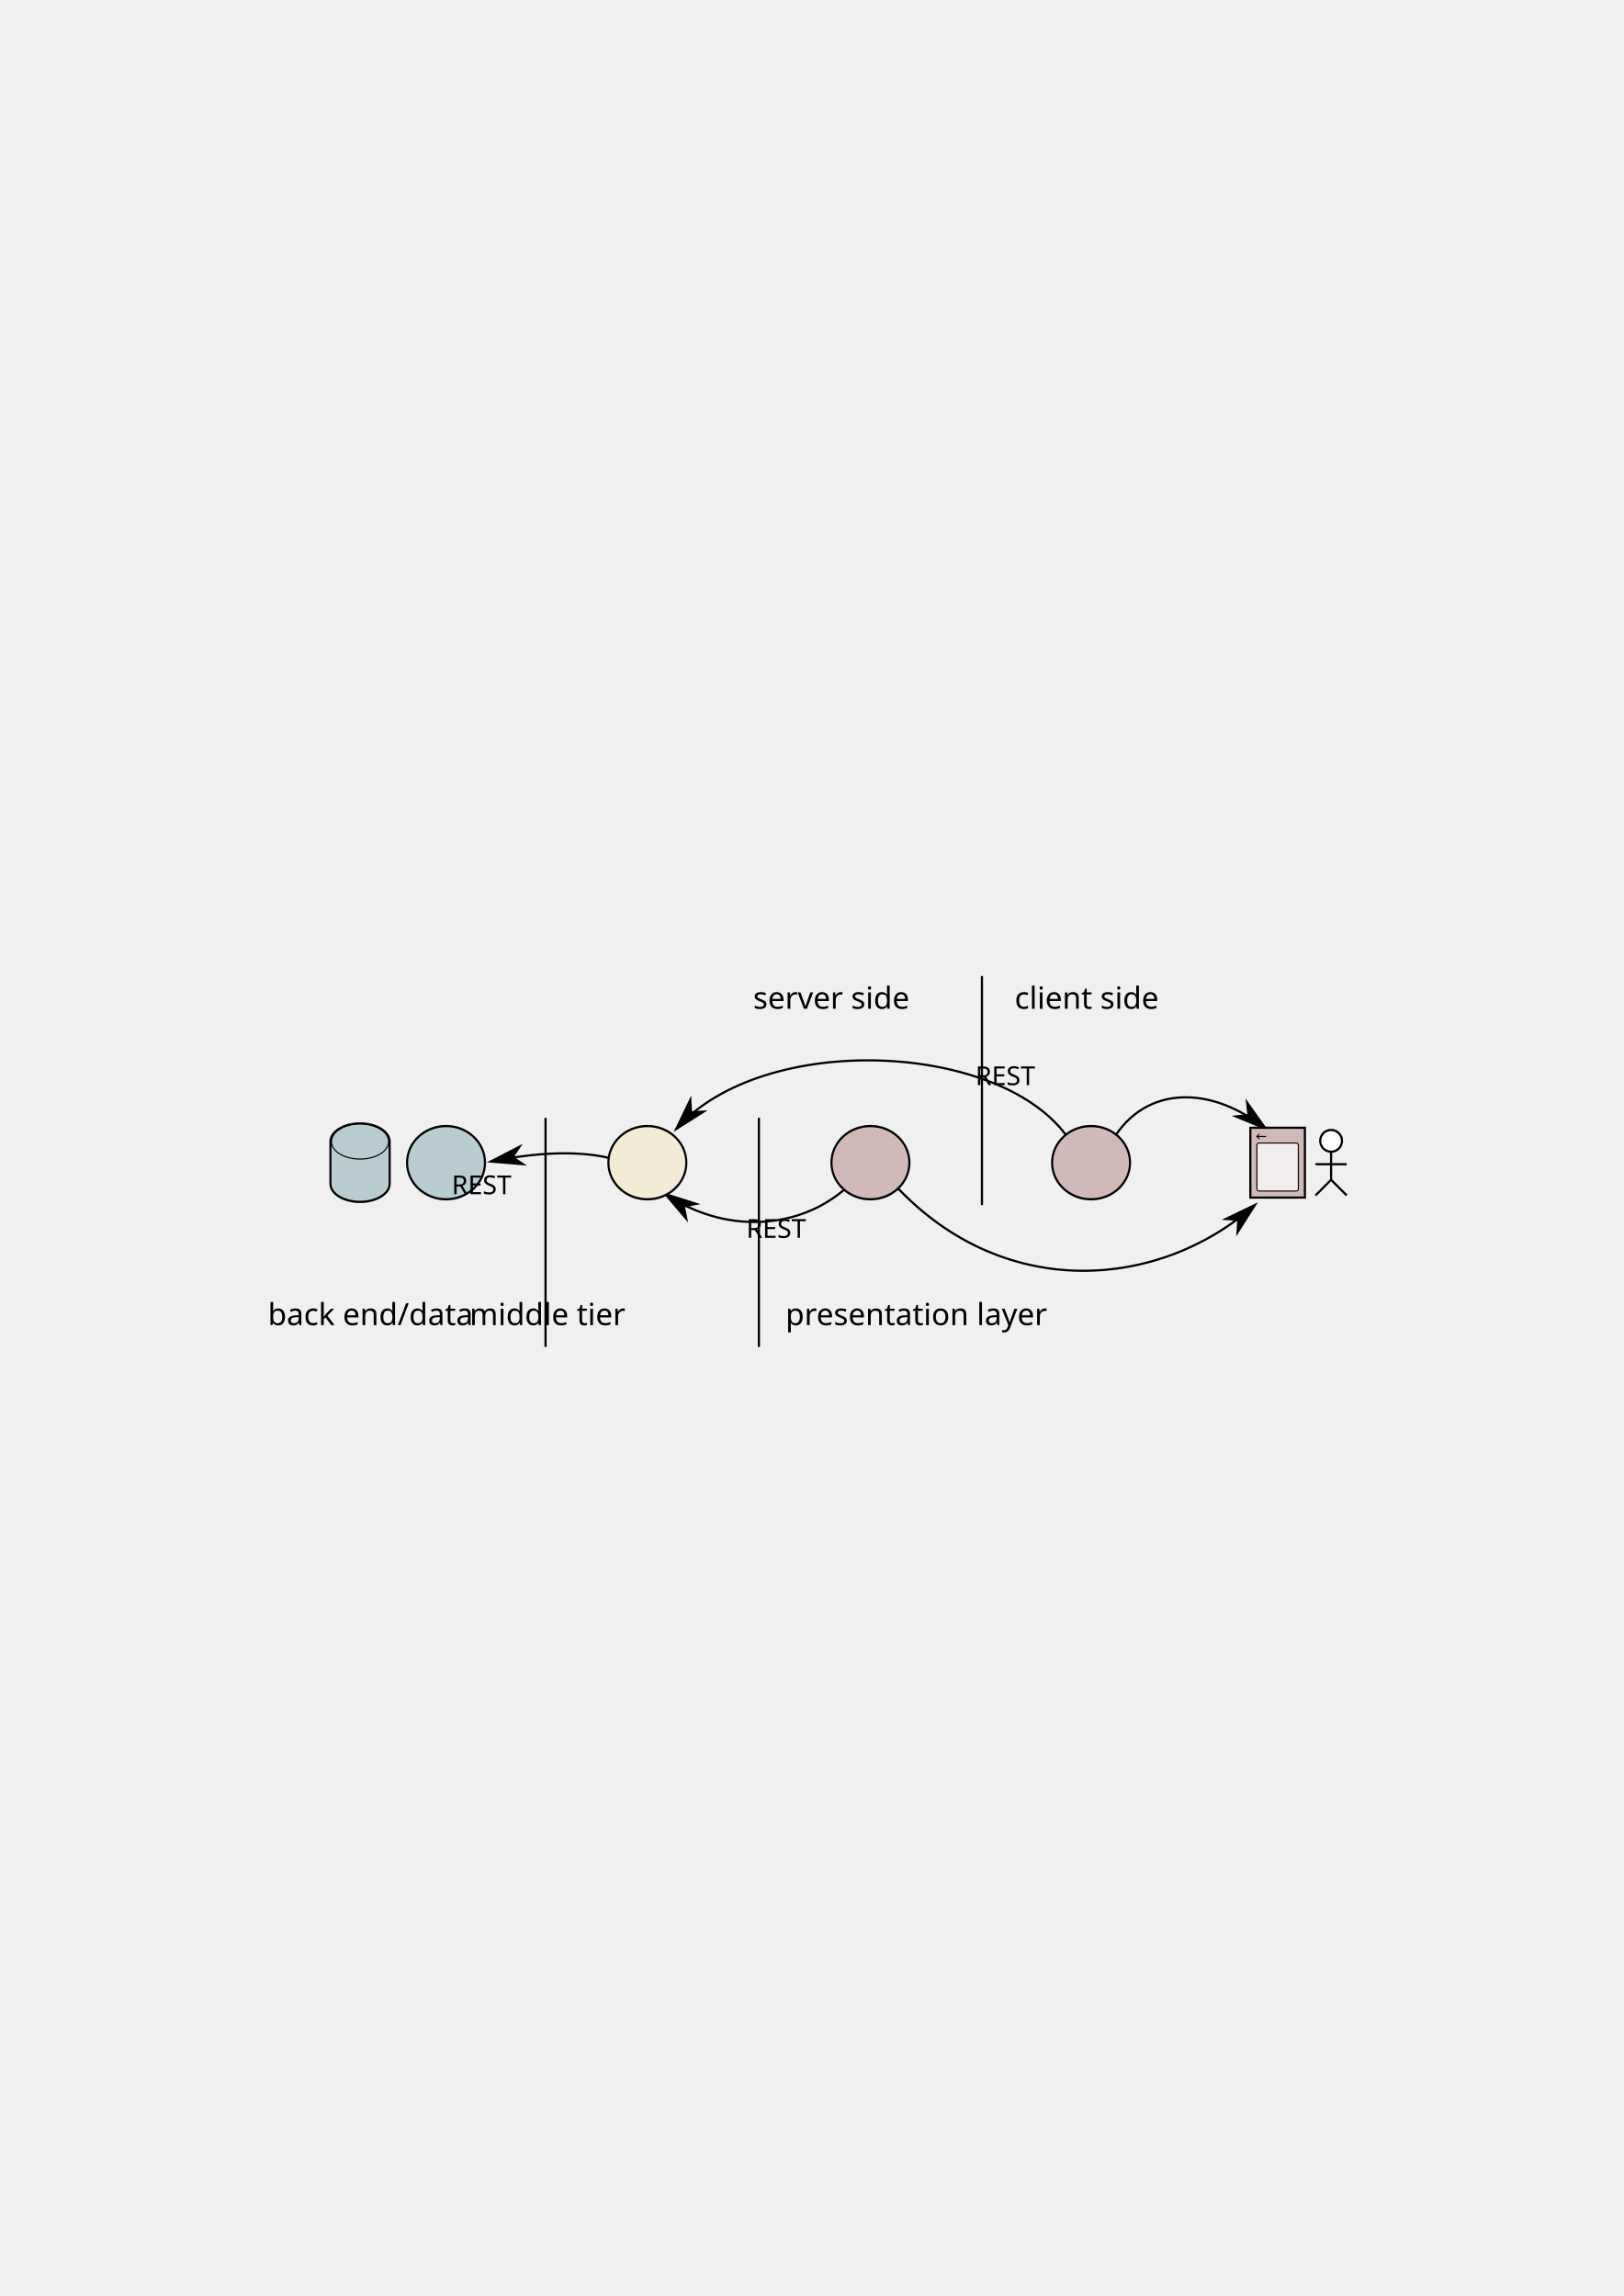
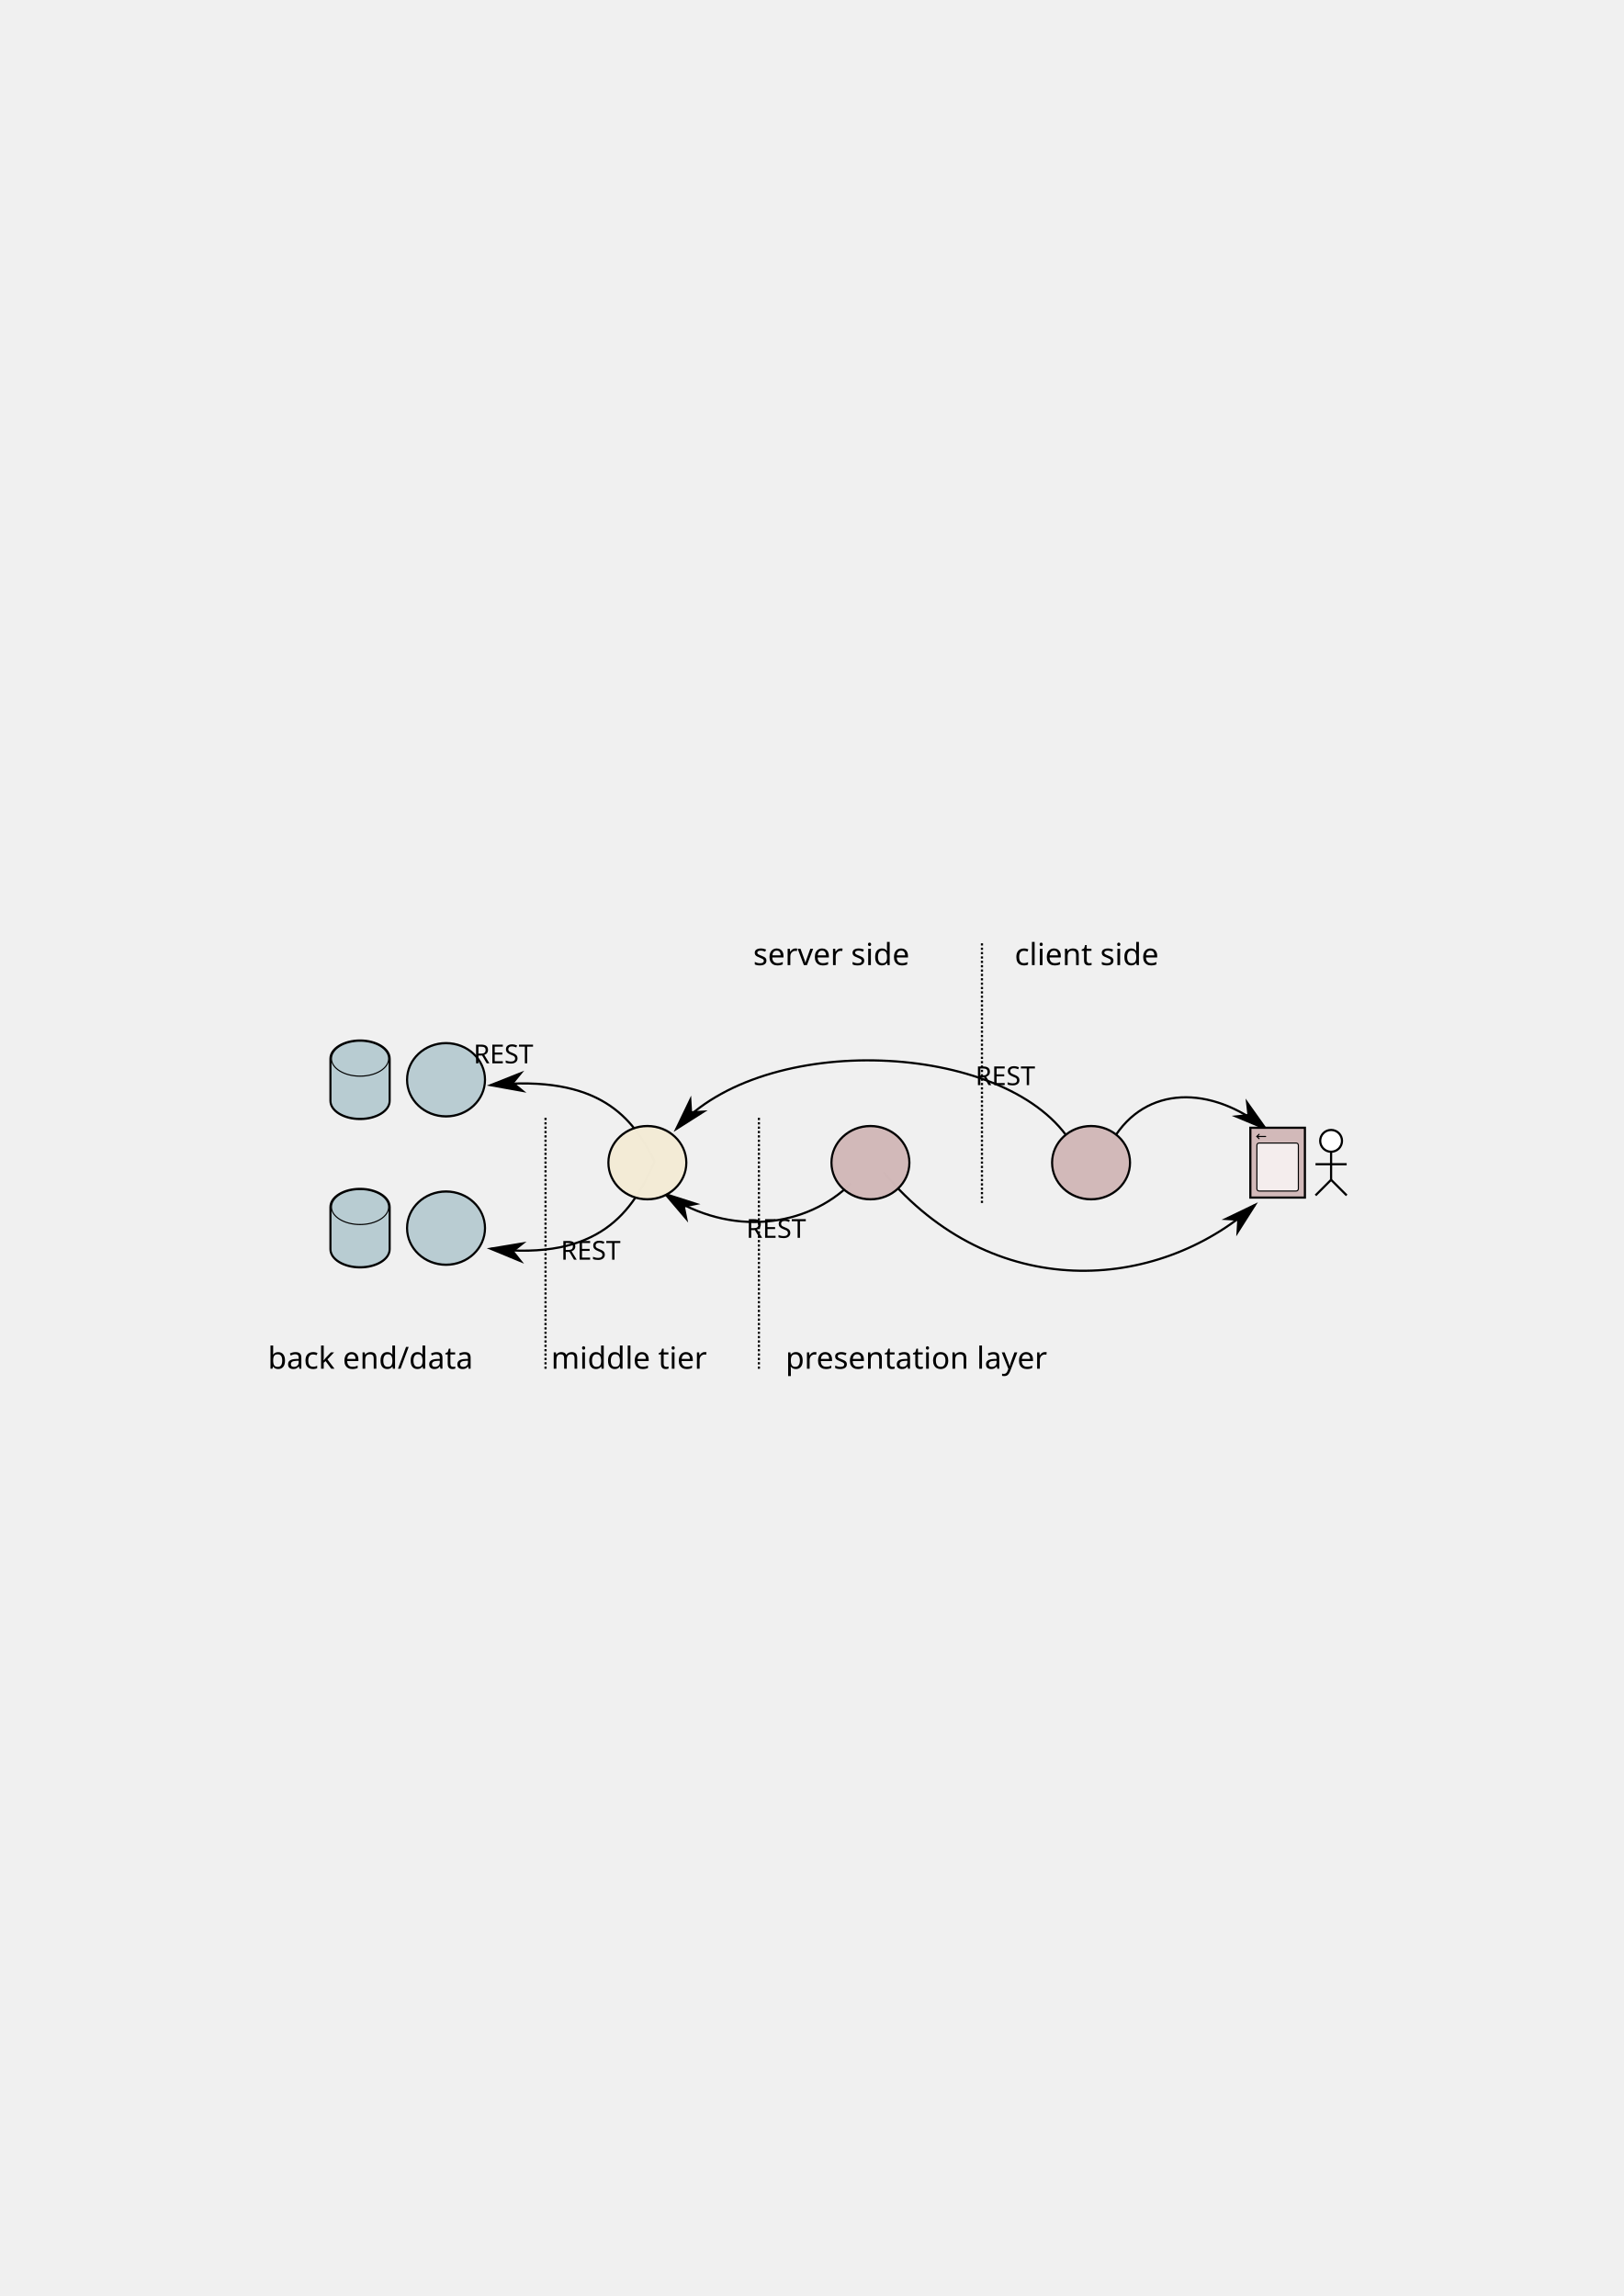
<svg xmlns="http://www.w3.org/2000/svg" width="744.094" height="1052.362" id="svg2" version="1.1">
  <defs id="defs4">
    <marker orient="auto" refY="0.0" refX="0.0" id="Arrow1Lstart" style="overflow:visible">
      <path id="path7113" d="M 0.0,0.0 L 5.0,-5.0 L -12.5,0.0 L 5.0,5.0 L 0.0,0.0 z " style="fill-rule:evenodd;stroke:#000000;stroke-width:1.0pt;marker-start:none" transform="scale(0.8) translate(12.5,0)" />
    </marker>
    <marker orient="auto" refY="0.0" refX="0.0" id="Arrow1Mend" style="overflow:visible;">
      <path id="path4115" d="M 0.0,0.0 L 5.0,-5.0 L -12.5,0.0 L 5.0,5.0 L 0.0,0.0 z " style="fill-rule:evenodd;stroke:#000000;stroke-width:1.0pt;marker-start:none;" transform="scale(0.4) rotate(180) translate(10,0)" />
    </marker>
    <marker orient="auto" refY="0.0" refX="0.0" id="Arrow1Mstart" style="overflow:visible">
      <path id="path4112" d="M 0.0,0.0 L 5.0,-5.0 L -12.5,0.0 L 5.0,5.0 L 0.0,0.0 z " style="fill-rule:evenodd;stroke:#000000;stroke-width:1.0pt;marker-start:none" transform="scale(0.4) translate(10,0)" />
    </marker>
    <marker orient="auto" refY="0.0" refX="0.0" id="Arrow2Send" style="overflow:visible;">
      <path id="path4139" style="font-size:12.0;fill-rule:evenodd;stroke-width:0.625;stroke-linejoin:round;" d="M 8.719,4.034 L -2.207,0.016 L 8.719,-4.002 C 6.973,-1.63 6.983,1.616 8.719,4.034 z " transform="scale(0.3) rotate(180) translate(-2.3,0)" />
    </marker>
    <marker orient="auto" refY="0.0" refX="0.0" id="Arrow2Mend" style="overflow:visible;">
      <path id="path4133" style="font-size:12.0;fill-rule:evenodd;stroke-width:0.625;stroke-linejoin:round;" d="M 8.719,4.034 L -2.207,0.016 L 8.719,-4.002 C 6.973,-1.63 6.983,1.616 8.719,4.034 z " transform="scale(0.6) rotate(180) translate(0,0)" />
    </marker>
    <marker orient="auto" refY="0.0" refX="0.0" id="Torso" style="overflow:visible">
      <g id="g4319" transform="scale(0.7)">
        <path id="path4321" d="M -4.779,-3.24 C -2.429,-2.874 0.521,-1.302 0.258,0.388 C -0.005,2.078 -2.213,2.618 -4.563,2.252 C -6.913,1.886 -8.521,0.752 -8.258,-0.938 C -7.995,-2.628 -7.13,-3.605 -4.779,-3.24 z " style="fill:none;fill-opacity:0.75;fill-rule:evenodd;stroke:#000000;stroke-width:1.25;marker-start:none;marker-mid:none;marker-end:none" />
        <path id="path4323" d="M 4.46,0.089 C -2.556,-4.378 5.225,-3.906 -0.848,-8.72" style="fill:none;fill-opacity:0.75;fill-rule:evenodd;stroke:#000000;stroke-width:1pt;marker-end:none" />
        <path id="path4325" d="M 4.93,0.058 C -1.387,1.749 1.803,5.478 -4.945,7.546" style="fill:none;fill-opacity:0.75;fill-rule:evenodd;stroke:#000000;stroke-width:1pt;marker-start:none;marker-end:none" />
        <rect id="rect4327" transform="matrix(0.527536,-0.849533,0.887668,0.460484,0,0)" y="-1.741" x="-10.392" height="2.761" width="2.637" style="fill-rule:evenodd;stroke-width:1pt;marker-end:none" />
        <rect id="rect4329" transform="matrix(0.671205,-0.741272,0.790802,0.612072,0,0)" y="-7.963" x="4.959" height="2.861" width="2.733" style="fill-rule:evenodd;stroke-width:1pt;marker-end:none" />
        <path id="path4331" transform="matrix(0,-1.109517,1.109517,0,25.96648,19.71619)" d="m 16.78,-28.685 c 0,0.335 -0.272,0.607 -0.607,0.607 -0.335,0 -0.607,-0.272 -0.607,-0.607 0,-0.335 0.272,-0.607 0.607,-0.607 0.335,0 0.607,0.272 0.607,0.607 z" style="fill:#ff0000;fill-opacity:0.75;fill-rule:evenodd;stroke:#000000;stroke-width:1pt;marker-start:none;marker-end:none" />
        <path id="path4333" transform="matrix(0,-1.109517,1.109517,0,26.8245,16.99126)" d="m 16.78,-28.685 c 0,0.335 -0.272,0.607 -0.607,0.607 -0.335,0 -0.607,-0.272 -0.607,-0.607 0,-0.335 0.272,-0.607 0.607,-0.607 0.335,0 0.607,0.272 0.607,0.607 z" style="fill:#ff0000;fill-opacity:0.75;fill-rule:evenodd;stroke:#000000;stroke-width:1pt;marker-start:none;marker-end:none" />
      </g>
    </marker>
    <marker orient="auto" refY="0.0" refX="0.0" id="Arrow2Lend" style="overflow:visible;">
      <path id="path4127" style="font-size:12.0;fill-rule:evenodd;stroke-width:0.625;stroke-linejoin:round;" d="M 8.719,4.034 L -2.207,0.016 L 8.719,-4.002 C 6.973,-1.63 6.983,1.616 8.719,4.034 z " transform="scale(1.1) rotate(180) translate(1,0)" />
    </marker>
    <marker orient="auto" refY="0.0" refX="0.0" id="Arrow1Lend" style="overflow:visible;">
      <path id="path4109" d="M 0.0,0.0 L 5.0,-5.0 L -12.5,0.0 L 5.0,5.0 L 0.0,0.0 z " style="fill-rule:evenodd;stroke:#000000;stroke-width:1.0pt;marker-start:none;" transform="scale(0.8) rotate(180) translate(12.5,0)" />
    </marker>
    <marker orient="auto" refY="0" refX="0" id="Arrow2Lend-6" style="overflow:visible">
      <path id="path4127-7" style="font-size:12px;fill-rule:evenodd;stroke-width:0.625;stroke-linejoin:round" d="M 8.719,4.034 -2.207,0.016 8.719,-4.002 c -1.745,2.372 -1.735,5.617 -6e-7,8.035 z" transform="matrix(-1.1,0,0,-1.1,-1.1,0)" />
    </marker>
    <marker orient="auto" refY="0" refX="0" id="Arrow2Lend-9" style="overflow:visible">
      <path id="path4127-1" style="font-size:12px;fill-rule:evenodd;stroke-width:0.625;stroke-linejoin:round" d="M 8.719,4.034 -2.207,0.016 8.719,-4.002 c -1.745,2.372 -1.735,5.617 -6e-7,8.035 z" transform="matrix(-1.1,0,0,-1.1,-1.1,0)" />
    </marker>
    <marker orient="auto" refY="0" refX="0" id="Arrow2Lend-1" style="overflow:visible">
      <path id="path4127-3" style="font-size:12px;fill-rule:evenodd;stroke-width:0.625;stroke-linejoin:round" d="M 8.719,4.034 -2.207,0.016 8.719,-4.002 c -1.745,2.372 -1.735,5.617 -6e-7,8.035 z" transform="matrix(-1.1,0,0,-1.1,-1.1,0)" />
    </marker>
    <marker orient="auto" refY="0" refX="0" id="Arrow2Lend-7" style="overflow:visible">
      <path id="path4127-2" style="font-size:12px;fill-rule:evenodd;stroke-width:0.625;stroke-linejoin:round" d="M 8.719,4.034 -2.207,0.016 8.719,-4.002 c -1.745,2.372 -1.735,5.617 -6e-7,8.035 z" transform="matrix(-1.1,0,0,-1.1,-1.1,0)" />
    </marker>
    <clipPath clipPathUnits="userSpaceOnUse" id="clipPath4035">
      <path id="path4037" d="m 1.434,478.098 -202.867,-10e-6 -202.867,0 L -302.867,317.362 -201.434,156.626 -100,317.362 z" style="opacity:0.99;color:#000000;fill:none;stroke:#000000;stroke-width:1;stroke-opacity:1;marker:none;visibility:visible;display:inline;overflow:visible;enable-background:accumulate" />
    </clipPath>
    <marker style="overflow:visible" id="Arrow2Lend-7-7" refX="0" refY="0" orient="auto">
      <path transform="matrix(-1.1,0,0,-1.1,-1.1,0)" d="M 8.719,4.034 -2.207,0.016 8.719,-4.002 c -1.745,2.372 -1.735,5.617 -6e-7,8.035 z" style="font-size:12px;fill-rule:evenodd;stroke-width:0.625;stroke-linejoin:round" id="path4127-2-1" />
    </marker>
    <marker style="overflow:visible" id="Arrow2Lend-1-7" refX="0" refY="0" orient="auto">
      <path transform="matrix(-1.1,0,0,-1.1,-1.1,0)" d="M 8.719,4.034 -2.207,0.016 8.719,-4.002 c -1.745,2.372 -1.735,5.617 -6e-7,8.035 z" style="font-size:12px;fill-rule:evenodd;stroke-width:0.625;stroke-linejoin:round" id="path4127-3-6" />
    </marker>
    <marker style="overflow:visible" id="Arrow2Lend-9-8" refX="0" refY="0" orient="auto">
      <path transform="matrix(-1.1,0,0,-1.1,-1.1,0)" d="M 8.719,4.034 -2.207,0.016 8.719,-4.002 c -1.745,2.372 -1.735,5.617 -6e-7,8.035 z" style="font-size:12px;fill-rule:evenodd;stroke-width:0.625;stroke-linejoin:round" id="path4127-1-1" />
    </marker>
    <marker style="overflow:visible" id="Arrow2Lend-6-0" refX="0" refY="0" orient="auto">
      <path transform="matrix(-1.1,0,0,-1.1,-1.1,0)" d="M 8.719,4.034 -2.207,0.016 8.719,-4.002 c -1.745,2.372 -1.735,5.617 -6e-7,8.035 z" style="font-size:12px;fill-rule:evenodd;stroke-width:0.625;stroke-linejoin:round" id="path4127-7-0" />
    </marker>
    <marker style="overflow:visible;" id="Arrow1Lend-4" refX="0.0" refY="0.0" orient="auto">
      <path transform="scale(0.8) rotate(180) translate(12.5,0)" style="fill-rule:evenodd;stroke:#000000;stroke-width:1.0pt;marker-start:none;" d="M 0.0,0.0 L 5.0,-5.0 L -12.5,0.0 L 5.0,5.0 L 0.0,0.0 z " id="path4109-0" />
    </marker>
    <marker style="overflow:visible;" id="Arrow2Lend-2" refX="0.0" refY="0.0" orient="auto">
      <path transform="scale(1.1) rotate(180) translate(1,0)" d="M 8.719,4.034 L -2.207,0.016 L 8.719,-4.002 C 6.973,-1.63 6.983,1.616 8.719,4.034 z " style="font-size:12.0;fill-rule:evenodd;stroke-width:0.625;stroke-linejoin:round;" id="path4127-26" />
    </marker>
    <marker style="overflow:visible" id="Torso-3" refX="0.0" refY="0.0" orient="auto">
      <g transform="scale(0.7)" id="g4319-9">
        <path style="fill:none;fill-opacity:0.75;fill-rule:evenodd;stroke:#000000;stroke-width:1.25;marker-start:none;marker-mid:none;marker-end:none" d="M -4.779,-3.24 C -2.429,-2.874 0.521,-1.302 0.258,0.388 C -0.005,2.078 -2.213,2.618 -4.563,2.252 C -6.913,1.886 -8.521,0.752 -8.258,-0.938 C -7.995,-2.628 -7.13,-3.605 -4.779,-3.24 z " id="path4321-0" />
        <path style="fill:none;fill-opacity:0.75;fill-rule:evenodd;stroke:#000000;stroke-width:1pt;marker-end:none" d="M 4.46,0.089 C -2.556,-4.378 5.225,-3.906 -0.848,-8.72" id="path4323-5" />
        <path style="fill:none;fill-opacity:0.75;fill-rule:evenodd;stroke:#000000;stroke-width:1pt;marker-start:none;marker-end:none" d="M 4.93,0.058 C -1.387,1.749 1.803,5.478 -4.945,7.546" id="path4325-5" />
        <rect style="fill-rule:evenodd;stroke-width:1pt;marker-end:none" width="2.637" height="2.761" x="-10.392" y="-1.741" transform="matrix(0.527536,-0.849533,0.887668,0.460484,0,0)" id="rect4327-4" />
        <rect style="fill-rule:evenodd;stroke-width:1pt;marker-end:none" width="2.733" height="2.861" x="4.959" y="-7.963" transform="matrix(0.671205,-0.741272,0.790802,0.612072,0,0)" id="rect4329-4" />
        <path style="fill:#ff0000;fill-opacity:0.75;fill-rule:evenodd;stroke:#000000;stroke-width:1pt;marker-start:none;marker-end:none" d="m 16.78,-28.685 c 0,0.335 -0.272,0.607 -0.607,0.607 -0.335,0 -0.607,-0.272 -0.607,-0.607 0,-0.335 0.272,-0.607 0.607,-0.607 0.335,0 0.607,0.272 0.607,0.607 z" transform="matrix(0,-1.109517,1.109517,0,25.96648,19.71619)" id="path4331-3" />
        <path style="fill:#ff0000;fill-opacity:0.75;fill-rule:evenodd;stroke:#000000;stroke-width:1pt;marker-start:none;marker-end:none" d="m 16.78,-28.685 c 0,0.335 -0.272,0.607 -0.607,0.607 -0.335,0 -0.607,-0.272 -0.607,-0.607 0,-0.335 0.272,-0.607 0.607,-0.607 0.335,0 0.607,0.272 0.607,0.607 z" transform="matrix(0,-1.109517,1.109517,0,26.8245,16.99126)" id="path4333-8" />
      </g>
    </marker>
    <marker style="overflow:visible;" id="Arrow2Mend-4" refX="0.0" refY="0.0" orient="auto">
      <path transform="scale(0.6) rotate(180) translate(0,0)" d="M 8.719,4.034 L -2.207,0.016 L 8.719,-4.002 C 6.973,-1.63 6.983,1.616 8.719,4.034 z " style="font-size:12.0;fill-rule:evenodd;stroke-width:0.625;stroke-linejoin:round;" id="path4133-3" />
    </marker>
    <marker style="overflow:visible;" id="Arrow2Send-9" refX="0.0" refY="0.0" orient="auto">
      <path transform="scale(0.3) rotate(180) translate(-2.3,0)" d="M 8.719,4.034 L -2.207,0.016 L 8.719,-4.002 C 6.973,-1.63 6.983,1.616 8.719,4.034 z " style="font-size:12.0;fill-rule:evenodd;stroke-width:0.625;stroke-linejoin:round;" id="path4139-2" />
    </marker>
    <marker style="overflow:visible" id="Arrow1Mstart-8" refX="0.0" refY="0.0" orient="auto">
      <path transform="scale(0.4) translate(10,0)" style="fill-rule:evenodd;stroke:#000000;stroke-width:1.0pt;marker-start:none" d="M 0.0,0.0 L 5.0,-5.0 L -12.5,0.0 L 5.0,5.0 L 0.0,0.0 z " id="path4112-0" />
    </marker>
    <marker style="overflow:visible;" id="Arrow1Mend-1" refX="0.0" refY="0.0" orient="auto">
      <path transform="scale(0.4) rotate(180) translate(10,0)" style="fill-rule:evenodd;stroke:#000000;stroke-width:1.0pt;marker-start:none;" d="M 0.0,0.0 L 5.0,-5.0 L -12.5,0.0 L 5.0,5.0 L 0.0,0.0 z " id="path4115-5" />
    </marker>
    <clipPath id="clipPath4035-3" clipPathUnits="userSpaceOnUse">
      <path style="opacity:0.99;color:#000000;fill:none;stroke:#000000;stroke-width:1;stroke-opacity:1;marker:none;visibility:visible;display:inline;overflow:visible;enable-background:accumulate" d="m 1.434,478.098 -202.867,-10e-6 -202.867,0 L -302.867,317.362 -201.434,156.626 -100,317.362 z" id="path4037-9" />
    </clipPath>
    <marker style="overflow:visible" id="Arrow2Lend-7-1" refX="0" refY="0" orient="auto">
      <path transform="matrix(-1.1,0,0,-1.1,-1.1,0)" d="M 8.719,4.034 -2.207,0.016 8.719,-4.002 c -1.745,2.372 -1.735,5.617 -6e-7,8.035 z" style="font-size:12px;fill-rule:evenodd;stroke-width:0.625;stroke-linejoin:round" id="path4127-2-15" />
    </marker>
    <marker style="overflow:visible" id="Arrow2Lend-1-0" refX="0" refY="0" orient="auto">
      <path transform="matrix(-1.1,0,0,-1.1,-1.1,0)" d="M 8.719,4.034 -2.207,0.016 8.719,-4.002 c -1.745,2.372 -1.735,5.617 -6e-7,8.035 z" style="font-size:12px;fill-rule:evenodd;stroke-width:0.625;stroke-linejoin:round" id="path4127-3-3" />
    </marker>
    <marker style="overflow:visible" id="Arrow2Lend-9-0" refX="0" refY="0" orient="auto">
      <path transform="matrix(-1.1,0,0,-1.1,-1.1,0)" d="M 8.719,4.034 -2.207,0.016 8.719,-4.002 c -1.745,2.372 -1.735,5.617 -6e-7,8.035 z" style="font-size:12px;fill-rule:evenodd;stroke-width:0.625;stroke-linejoin:round" id="path4127-1-9" />
    </marker>
    <marker style="overflow:visible" id="Arrow2Lend-6-7" refX="0" refY="0" orient="auto">
      <path transform="matrix(-1.1,0,0,-1.1,-1.1,0)" d="M 8.719,4.034 -2.207,0.016 8.719,-4.002 c -1.745,2.372 -1.735,5.617 -6e-7,8.035 z" style="font-size:12px;fill-rule:evenodd;stroke-width:0.625;stroke-linejoin:round" id="path4127-7-3" />
    </marker>
    <marker style="overflow:visible;" id="Arrow1Lend-9" refX="0.0" refY="0.0" orient="auto">
      <path transform="scale(0.8) rotate(180) translate(12.5,0)" style="fill-rule:evenodd;stroke:#000000;stroke-width:1.0pt;marker-start:none;" d="M 0.0,0.0 L 5.0,-5.0 L -12.5,0.0 L 5.0,5.0 L 0.0,0.0 z " id="path4109-4" />
    </marker>
    <marker style="overflow:visible;" id="Arrow2Lend-4" refX="0.0" refY="0.0" orient="auto">
      <path transform="scale(1.1) rotate(180) translate(1,0)" d="M 8.719,4.034 L -2.207,0.016 L 8.719,-4.002 C 6.973,-1.63 6.983,1.616 8.719,4.034 z " style="font-size:12.0;fill-rule:evenodd;stroke-width:0.625;stroke-linejoin:round;" id="path4127-12" />
    </marker>
    <marker style="overflow:visible" id="Torso-4" refX="0.0" refY="0.0" orient="auto">
      <g transform="scale(0.7)" id="g4319-4">
        <path style="fill:none;fill-opacity:0.75;fill-rule:evenodd;stroke:#000000;stroke-width:1.25;marker-start:none;marker-mid:none;marker-end:none" d="M -4.779,-3.24 C -2.429,-2.874 0.521,-1.302 0.258,0.388 C -0.005,2.078 -2.213,2.618 -4.563,2.252 C -6.913,1.886 -8.521,0.752 -8.258,-0.938 C -7.995,-2.628 -7.13,-3.605 -4.779,-3.24 z " id="path4321-3" />
        <path style="fill:none;fill-opacity:0.75;fill-rule:evenodd;stroke:#000000;stroke-width:1pt;marker-end:none" d="M 4.46,0.089 C -2.556,-4.378 5.225,-3.906 -0.848,-8.72" id="path4323-0" />
        <path style="fill:none;fill-opacity:0.75;fill-rule:evenodd;stroke:#000000;stroke-width:1pt;marker-start:none;marker-end:none" d="M 4.93,0.058 C -1.387,1.749 1.803,5.478 -4.945,7.546" id="path4325-7" />
        <rect style="fill-rule:evenodd;stroke-width:1pt;marker-end:none" width="2.637" height="2.761" x="-10.392" y="-1.741" transform="matrix(0.527536,-0.849533,0.887668,0.460484,0,0)" id="rect4327-9" />
        <rect style="fill-rule:evenodd;stroke-width:1pt;marker-end:none" width="2.733" height="2.861" x="4.959" y="-7.963" transform="matrix(0.671205,-0.741272,0.790802,0.612072,0,0)" id="rect4329-9" />
        <path style="fill:#ff0000;fill-opacity:0.75;fill-rule:evenodd;stroke:#000000;stroke-width:1pt;marker-start:none;marker-end:none" d="m 16.78,-28.685 c 0,0.335 -0.272,0.607 -0.607,0.607 -0.335,0 -0.607,-0.272 -0.607,-0.607 0,-0.335 0.272,-0.607 0.607,-0.607 0.335,0 0.607,0.272 0.607,0.607 z" transform="matrix(0,-1.109517,1.109517,0,25.96648,19.71619)" id="path4331-9" />
        <path style="fill:#ff0000;fill-opacity:0.75;fill-rule:evenodd;stroke:#000000;stroke-width:1pt;marker-start:none;marker-end:none" d="m 16.78,-28.685 c 0,0.335 -0.272,0.607 -0.607,0.607 -0.335,0 -0.607,-0.272 -0.607,-0.607 0,-0.335 0.272,-0.607 0.607,-0.607 0.335,0 0.607,0.272 0.607,0.607 z" transform="matrix(0,-1.109517,1.109517,0,26.8245,16.99126)" id="path4333-4" />
      </g>
    </marker>
    <marker style="overflow:visible;" id="Arrow2Mend-43" refX="0.0" refY="0.0" orient="auto">
      <path transform="scale(0.6) rotate(180) translate(0,0)" d="M 8.719,4.034 L -2.207,0.016 L 8.719,-4.002 C 6.973,-1.63 6.983,1.616 8.719,4.034 z " style="font-size:12.0;fill-rule:evenodd;stroke-width:0.625;stroke-linejoin:round;" id="path4133-7" />
    </marker>
    <marker style="overflow:visible;" id="Arrow2Send-1" refX="0.0" refY="0.0" orient="auto">
      <path transform="scale(0.3) rotate(180) translate(-2.3,0)" d="M 8.719,4.034 L -2.207,0.016 L 8.719,-4.002 C 6.973,-1.63 6.983,1.616 8.719,4.034 z " style="font-size:12.0;fill-rule:evenodd;stroke-width:0.625;stroke-linejoin:round;" id="path4139-1" />
    </marker>
    <marker style="overflow:visible" id="Arrow1Mstart-0" refX="0.0" refY="0.0" orient="auto">
      <path transform="scale(0.4) translate(10,0)" style="fill-rule:evenodd;stroke:#000000;stroke-width:1.0pt;marker-start:none" d="M 0.0,0.0 L 5.0,-5.0 L -12.5,0.0 L 5.0,5.0 L 0.0,0.0 z " id="path4112-2" />
    </marker>
    <marker style="overflow:visible;" id="Arrow1Mend-7" refX="0.0" refY="0.0" orient="auto">
      <path transform="scale(0.4) rotate(180) translate(10,0)" style="fill-rule:evenodd;stroke:#000000;stroke-width:1.0pt;marker-start:none;" d="M 0.0,0.0 L 5.0,-5.0 L -12.5,0.0 L 5.0,5.0 L 0.0,0.0 z " id="path4115-7" />
    </marker>
  </defs>
  <g id="layer1">
    <g transform="translate(-35.00001,100)" id="g4452" />
-     <path style="fill:none;stroke:#000000;stroke-width:1px;stroke-linecap:butt;stroke-linejoin:miter;stroke-opacity:1;marker-end:none" d="m 450,447.362 0,105" id="path4626" />
-     <text id="text4135" y="462.362" x="465" style="font-size:14px;font-style:normal;font-weight:normal;text-align:start;line-height:125%;letter-spacing:0px;word-spacing:0px;text-anchor:start;fill:#000000;fill-opacity:1;stroke:none;font-family:Sans" xml:space="preserve">
-       <tspan y="462.362" x="465" id="tspan4405">client side</tspan>
+     <path style="fill:none;stroke:#000000;stroke-width:1;stroke-linecap:butt;stroke-linejoin:miter;stroke-opacity:1;marker-end:none;stroke-miterlimit:4;stroke-dasharray:1,1;stroke-dashoffset:0" d="m 450,432.362 0,120" id="path4626" />
+     <text id="text4135" y="442.362" x="465" style="font-size:14px;font-style:normal;font-weight:normal;text-align:start;line-height:125%;letter-spacing:0px;word-spacing:0px;text-anchor:start;fill:#000000;fill-opacity:1;stroke:none;font-family:Sans" xml:space="preserve">
+       <tspan y="442.362" x="465" id="tspan4405">client side</tspan>
    </text>
    <path id="path7932" d="m 390,542.362 c -20,20 -55,25 -85,5" style="fill:none;stroke:#000000;stroke-width:1px;stroke-linecap:butt;stroke-linejoin:miter;stroke-opacity:1;marker-end:url(#Arrow1Lend)" />
-     <path id="path7934" d="m 285,532.362 c -15,-5 -35,-5 -60,0" style="fill:none;stroke:#000000;stroke-width:1px;stroke-linecap:butt;stroke-linejoin:miter;stroke-opacity:1;marker-end:url(#Arrow1Lend)" />
+     <path id="path7934" d="m 300,532.362 c -10,-20 -25,-40 -75,-35" style="fill:none;stroke:#000000;stroke-width:1px;stroke-linecap:butt;stroke-linejoin:miter;stroke-opacity:1;marker-end:url(#Arrow1Lend)" />
+     <path style="fill:none;stroke:#000000;stroke-width:1px;stroke-linecap:butt;stroke-linejoin:miter;stroke-opacity:1;marker-end:url(#Arrow1Lend)" d="m 300,532.362 c -10,22.857 -25,45.714 -75,40" id="path8094" />
    <path style="opacity:0.99;color:#000000;fill:#f3ebd6;fill-opacity:1;fill-rule:nonzero;stroke:#000000;stroke-width:1.225;stroke-linecap:butt;stroke-linejoin:miter;stroke-miterlimit:4;stroke-opacity:1;stroke-dasharray:none;stroke-dashoffset:0;marker:none;visibility:visible;display:inline;overflow:visible;enable-background:accumulate" id="path4237" d="m 270,477.362 a 22.5,20 0 1 1 -45,0 22.5,20 0 1 1 45,0 z" transform="matrix(0.7937762,0,0,0.8395012,100.2071,132.1573)" />
    <path id="path5965" d="m 575,552.362 c -45,40 -120,45 -170,-15" style="fill:none;stroke:#000000;stroke-width:1px;stroke-linecap:butt;stroke-linejoin:miter;stroke-opacity:1;marker-start:url(#Arrow1Lstart);marker-end:none" />
    <path transform="matrix(0.7937762,0,0,0.8395012,202.4293,132.1573)" d="m 270,477.362 a 22.5,20 0 1 1 -45,0 22.5,20 0 1 1 45,0 z" id="path4239" style="opacity:0.99;color:#000000;fill:#d2b8b8;fill-opacity:1;fill-rule:nonzero;stroke:#000000;stroke-width:1.225;stroke-linecap:butt;stroke-linejoin:miter;stroke-miterlimit:4;stroke-opacity:1;stroke-dasharray:none;stroke-dashoffset:0;marker:none;visibility:visible;display:inline;overflow:visible;enable-background:accumulate" />
    <path style="fill:none;stroke:#000000;stroke-width:1px;stroke-linecap:butt;stroke-linejoin:miter;stroke-opacity:1;marker-end:url(#Arrow1Lend)" d="m 490,522.362 c -30,-45 -140,-50 -180,-5" id="path6032" />
-     <text xml:space="preserve" style="font-size:14px;font-style:normal;font-weight:normal;text-align:end;line-height:125%;letter-spacing:0px;word-spacing:0px;text-anchor:end;fill:#000000;fill-opacity:1;stroke:none;font-family:Sans" x="435" y="462.362" id="text4157">
-       <tspan id="tspan4161" x="435" y="462.362">server side</tspan>
-     </text>
-     <g id="g7940">
-       <path style="opacity:0.99;color:#000000;fill:#b8ccd2;fill-opacity:1;fill-rule:nonzero;stroke:#000000;stroke-width:1.225;stroke-linecap:butt;stroke-linejoin:miter;stroke-miterlimit:4;stroke-opacity:1;stroke-dasharray:none;stroke-dashoffset:0;marker:none;visibility:visible;display:inline;overflow:visible;enable-background:accumulate" id="path4176" d="m 270,477.362 a 22.5,20 0 1 1 -45,0 22.5,20 0 1 1 45,0 z" transform="matrix(0.7937762,0,0,0.8395012,7.943762,132.1573)" />
-       <g style="fill:#b8ccd2;fill-opacity:1" id="layer1-3" transform="matrix(0.2564918,0,0,0.2788502,120.1859,336.5824)">
-         <path style="fill:#b8ccd2;fill-opacity:1;stroke:#000000;stroke-width:3.739;stroke-linecap:round;stroke-linejoin:round;stroke-miterlimit:4;stroke-opacity:1;stroke-dasharray:none" d="m 174.72,639.585 c -29.197,0 -52.906,13.343 -52.906,29.781 l 0,69.344 c 0,16.438 23.709,29.781 52.906,29.781 29.197,-10e-6 52.906,-13.343 52.906,-29.781 l 0,-69.344 -0.031,0 c 0,-16.438 -23.678,-29.781 -52.875,-29.781 z" id="rect3196" />
-         <path style="fill:#b8ccd2;fill-opacity:1;stroke:#000000;stroke-width:1.138;stroke-linecap:round;stroke-linejoin:round;stroke-miterlimit:4;stroke-opacity:1;stroke-dasharray:none" id="path2527" d="m 214.802,698.031 c 0,9.785 -13.739,17.717 -30.686,17.717 -16.947,0 -30.686,-7.932 -30.686,-17.717 0,-9.785 13.739,-17.717 30.686,-17.717 16.947,0 30.686,7.932 30.686,17.717 z" transform="matrix(1.663877,0,0,1.622517,-131.6133,-463.2023)" />
-       </g>
-     </g>
+     <text xml:space="preserve" style="font-size:14px;font-style:normal;font-weight:normal;text-align:end;line-height:125%;letter-spacing:0px;word-spacing:0px;text-anchor:end;fill:#000000;fill-opacity:1;stroke:none;font-family:Sans" x="435" y="442.362" id="text4157">
+       <tspan id="tspan4161" x="435" y="442.362">server side</tspan>
+     </text>
    <path style="fill:none;stroke:#000000;stroke-width:0;stroke-linecap:butt;stroke-linejoin:miter;stroke-opacity:1;marker-end:url(#Arrow1Lend-4);stroke-miterlimit:4;stroke-dasharray:none" d="m 570,542.362 -225,0" id="path5158" />
    <g transform="translate(285.4553,442.9202)" id="g4452-1" />
    <g id="g6030" transform="translate(110.4553,462.9202)" />
    <g id="g6034" transform="translate(325.4553,267.9202)">
      <g id="g6036" transform="translate(-35.00001,100)" />
      <path style="fill:none;stroke:#000000;stroke-width:1px;stroke-linecap:butt;stroke-linejoin:miter;stroke-opacity:1;marker-end:url(#Arrow1Lend)" d="m 184.545,254.442 c 15,-25 45,-25 70,-5" id="path6038" />
    </g>
    <path style="opacity:0.99;color:#000000;fill:#d2b8b8;fill-opacity:1;fill-rule:nonzero;stroke:#000000;stroke-width:1.225;stroke-linecap:butt;stroke-linejoin:miter;stroke-miterlimit:4;stroke-opacity:1;stroke-dasharray:none;stroke-dashoffset:0;marker:none;visibility:visible;display:inline;overflow:visible;enable-background:accumulate" id="path4241" d="m 270,477.362 a 22.5,20 0 1 1 -45,0 22.5,20 0 1 1 45,0 z" transform="matrix(0.7937762,0,0,0.8395012,303.5404,132.1573)" />
    <g id="g7916">
      <g id="g10042" transform="matrix(1.428239,0,0,1.428239,74.41045,151.7605)">
        <path id="path10031" d="m 370,277.362 5,-5 5,5" style="fill:none;stroke:#000000;stroke-width:0.7px;stroke-linecap:butt;stroke-linejoin:miter;stroke-opacity:1" />
        <path id="path10033" d="m 375,272.362 0,-10" style="fill:none;stroke:#000000;stroke-width:0.7px;stroke-linecap:butt;stroke-linejoin:miter;stroke-opacity:1" />
        <path id="path10035" d="m 370,267.362 10,0 0,0" style="fill:none;stroke:#000000;stroke-width:0.7px;stroke-linecap:butt;stroke-linejoin:miter;stroke-opacity:1" />
        <path transform="matrix(1.4,0,0,1.4,-153.5,-103.9449)" d="m 380,259.862 c 0,1.381 -1.119,2.5 -2.5,2.5 -1.381,0 -2.5,-1.119 -2.5,-2.5 0,-1.381 1.119,-2.5 2.5,-2.5 1.381,0 2.5,1.119 2.5,2.5 z" id="path10040" style="color:#000000;fill:#ffffff;fill-opacity:1;fill-rule:nonzero;stroke:#000000;stroke-width:0.5;stroke-miterlimit:4;stroke-opacity:1;stroke-dasharray:none;marker:none;visibility:visible;display:inline;overflow:visible;enable-background:accumulate" />
      </g>
      <g transform="translate(-27,-0.4587411)" id="g6020">
        <rect style="opacity:0.99;color:#000000;fill:#d2b8b8;fill-opacity:1;fill-rule:nonzero;stroke:#000000;stroke-width:1;stroke-linecap:butt;stroke-linejoin:miter;stroke-miterlimit:4;stroke-opacity:1;stroke-dasharray:none;stroke-dashoffset:0;marker:none;visibility:visible;display:inline;overflow:visible;enable-background:accumulate" id="rect5971" width="25" height="32" x="600" y="517.362" />
        <rect y="524.362" x="603" height="22" width="19" id="rect5990" style="opacity:0.99;color:#000000;fill:#ffffff;fill-opacity:0.751;fill-rule:nonzero;stroke:#000000;stroke-width:0.5;stroke-linecap:butt;stroke-linejoin:miter;stroke-miterlimit:4;stroke-opacity:1;stroke-dasharray:none;stroke-dashoffset:0;marker:none;visibility:visible;display:inline;overflow:visible;enable-background:accumulate" ry="1" rx="1" />
        <g id="g5998" transform="translate(0,2.6171874e-6)" style="stroke-width:0.5;stroke-miterlimit:4;stroke-dasharray:none">
          <path id="path5992" d="m 603,521.362 1,-1" style="fill:none;stroke:#000000;stroke-width:0.5;stroke-linecap:round;stroke-linejoin:round;stroke-miterlimit:4;stroke-opacity:1;stroke-dasharray:none" />
          <path id="path5994" d="m 603,521.362 1,1" style="fill:none;stroke:#000000;stroke-width:0.5;stroke-linecap:round;stroke-linejoin:round;stroke-miterlimit:4;stroke-opacity:1;stroke-dasharray:none" />
          <path id="path5996" d="m 603,521.362 4,0" style="fill:none;stroke:#000000;stroke-width:0.5;stroke-linecap:round;stroke-linejoin:round;stroke-miterlimit:4;stroke-opacity:1;stroke-dasharray:none" />
        </g>
      </g>
    </g>
-     <path id="path7946" d="m 347.778,512.362 0,105" style="fill:none;stroke:#000000;stroke-width:1px;stroke-linecap:butt;stroke-linejoin:miter;stroke-opacity:1;marker-end:none" />
-     <path style="fill:none;stroke:#000000;stroke-width:1px;stroke-linecap:butt;stroke-linejoin:miter;stroke-opacity:1;marker-end:none" d="m 250,512.362 0,105" id="path7948" />
-     <text xml:space="preserve" style="font-size:14px;font-style:normal;font-weight:normal;text-align:start;line-height:125%;letter-spacing:0px;word-spacing:0px;text-anchor:start;fill:#000000;fill-opacity:1;stroke:none;font-family:Sans" x="360" y="607.362" id="text7950">
-       <tspan id="tspan7952" x="360" y="607.362">presentation layer</tspan>
-     </text>
-     <text id="text7954" y="607.362" x="297.365" style="font-size:14px;font-style:normal;font-weight:normal;text-align:center;line-height:125%;letter-spacing:0px;word-spacing:0px;text-anchor:middle;fill:#000000;fill-opacity:1;stroke:none;font-family:Sans" xml:space="preserve">
-       <tspan y="607.362" x="260" id="tspan7956">middle tier</tspan>
-     </text>
-     <text id="text7958" y="607.362" x="235" style="font-size:14px;font-style:normal;font-weight:normal;text-align:end;line-height:125%;letter-spacing:0px;word-spacing:0px;text-anchor:end;fill:#000000;fill-opacity:1;stroke:none;font-family:Sans" xml:space="preserve">
-       <tspan y="607.362" x="235" id="tspan7960">back end/data</tspan>
+     <path id="path7946" d="m 347.778,512.362 0,115" style="fill:none;stroke:#000000;stroke-width:1;stroke-linecap:butt;stroke-linejoin:miter;stroke-opacity:1;marker-end:none;stroke-miterlimit:4;stroke-dasharray:1,1;stroke-dashoffset:0" />
+     <path style="fill:none;stroke:#000000;stroke-width:1;stroke-linecap:butt;stroke-linejoin:miter;stroke-opacity:1;marker-end:none;stroke-miterlimit:4;stroke-dasharray:1,1;stroke-dashoffset:0" d="m 250,512.362 0,115" id="path7948" />
+     <text xml:space="preserve" style="font-size:14px;font-style:normal;font-weight:normal;text-align:start;line-height:125%;letter-spacing:0px;word-spacing:0px;text-anchor:start;fill:#000000;fill-opacity:1;stroke:none;font-family:Sans" x="360" y="627.362" id="text7950">
+       <tspan id="tspan7952" x="360" y="627.362">presentation layer</tspan>
+     </text>
+     <text id="text7954" y="627.362" x="297.365" style="font-size:14px;font-style:normal;font-weight:normal;text-align:center;line-height:125%;letter-spacing:0px;word-spacing:0px;text-anchor:middle;fill:#000000;fill-opacity:1;stroke:none;font-family:Sans" xml:space="preserve">
+       <tspan y="627.362" x="297.365" id="tspan7956">middle tier</tspan>
+     </text>
+     <text id="text7958" y="627.362" x="235" style="font-size:14px;font-style:normal;font-weight:normal;text-align:end;line-height:125%;letter-spacing:0px;word-spacing:0px;text-anchor:end;fill:#000000;fill-opacity:1;stroke:none;font-family:Sans" xml:space="preserve">
+       <tspan y="627.362" x="235" id="tspan7960">back end/data</tspan>
    </text>
    <text id="text7968" y="497.362" x="490" style="font-size:12px;font-style:normal;font-weight:normal;text-align:end;line-height:125%;letter-spacing:0px;word-spacing:0px;text-anchor:end;fill:#000000;fill-opacity:1;stroke:none;font-family:Sans" xml:space="preserve">
      <tspan y="497.362" x="490" id="tspan7970">REST</tspan>
    </text>
    <text xml:space="preserve" style="font-size:12px;font-style:normal;font-weight:normal;text-align:end;line-height:125%;letter-spacing:0px;word-spacing:0px;text-anchor:end;fill:#000000;fill-opacity:1;stroke:none;font-family:Sans" x="385" y="567.362" id="text7972">
      <tspan id="tspan7974" x="385" y="567.362">REST</tspan>
    </text>
-     <text id="text7976" y="547.362" x="250" style="font-size:12px;font-style:normal;font-weight:normal;text-align:end;line-height:125%;letter-spacing:0px;word-spacing:0px;text-anchor:end;fill:#000000;fill-opacity:1;stroke:none;font-family:Sans" xml:space="preserve">
-       <tspan y="547.362" x="250" id="tspan7978">REST</tspan>
+     <g id="g7940" transform="translate(0,30)">
+       <path style="opacity:0.99;color:#000000;fill:#b8ccd2;fill-opacity:1;fill-rule:nonzero;stroke:#000000;stroke-width:1.225;stroke-linecap:butt;stroke-linejoin:miter;stroke-miterlimit:4;stroke-opacity:1;stroke-dasharray:none;stroke-dashoffset:0;marker:none;visibility:visible;display:inline;overflow:visible;enable-background:accumulate" id="path4176" d="m 270,477.362 c 0,11.046 -10.074,20 -22.5,20 -12.426,0 -22.5,-8.954 -22.5,-20 0,-11.046 10.074,-20 22.5,-20 12.426,0 22.5,8.954 22.5,20 z" transform="matrix(0.7937762,0,0,0.8395012,7.943762,132.1573)" />
+       <g style="fill:#b8ccd2;fill-opacity:1" id="layer1-3" transform="matrix(0.2564918,0,0,0.2788502,120.1859,336.5824)">
+         <path style="fill:#b8ccd2;fill-opacity:1;stroke:#000000;stroke-width:3.739;stroke-linecap:round;stroke-linejoin:round;stroke-miterlimit:4;stroke-opacity:1;stroke-dasharray:none" d="m 174.72,639.585 c -29.197,0 -52.906,13.343 -52.906,29.781 l 0,69.344 c 0,16.438 23.709,29.781 52.906,29.781 29.197,-10e-6 52.906,-13.343 52.906,-29.781 l 0,-69.344 -0.031,0 c 0,-16.438 -23.678,-29.781 -52.875,-29.781 z" id="rect3196" />
+         <path style="fill:#b8ccd2;fill-opacity:1;stroke:#000000;stroke-width:1.138;stroke-linecap:round;stroke-linejoin:round;stroke-miterlimit:4;stroke-opacity:1;stroke-dasharray:none" id="path2527" d="m 214.802,698.031 c 0,9.785 -13.739,17.717 -30.686,17.717 -16.947,0 -30.686,-7.932 -30.686,-17.717 0,-9.785 13.739,-17.717 30.686,-17.717 16.947,0 30.686,7.932 30.686,17.717 z" transform="matrix(1.663877,0,0,1.622517,-131.6133,-463.2023)" />
+       </g>
+     </g>
+     <text id="text7976" y="577.362" x="300" style="font-size:12px;font-style:normal;font-weight:normal;text-align:end;line-height:125%;letter-spacing:0px;word-spacing:0px;text-anchor:end;fill:#000000;fill-opacity:1;stroke:none;font-family:Sans" xml:space="preserve">
+       <tspan y="577.362" x="300" id="tspan7978">REST</tspan>
+     </text>
+     <g transform="translate(0,-38)" id="g8073">
+       <path transform="matrix(0.7937762,0,0,0.8395012,7.943762,132.1573)" d="m 270,477.362 c 0,11.046 -10.074,20 -22.5,20 -12.426,0 -22.5,-8.954 -22.5,-20 0,-11.046 10.074,-20 22.5,-20 12.426,0 22.5,8.954 22.5,20 z" id="path8075" style="opacity:0.99;color:#000000;fill:#b8ccd2;fill-opacity:1;fill-rule:nonzero;stroke:#000000;stroke-width:1.225;stroke-linecap:butt;stroke-linejoin:miter;stroke-miterlimit:4;stroke-opacity:1;stroke-dasharray:none;stroke-dashoffset:0;marker:none;visibility:visible;display:inline;overflow:visible;enable-background:accumulate" />
+       <g transform="matrix(0.2564918,0,0,0.2788502,120.1859,336.5824)" id="g8077" style="fill:#b8ccd2;fill-opacity:1">
+         <path id="path8079" d="m 174.72,639.585 c -29.197,0 -52.906,13.343 -52.906,29.781 l 0,69.344 c 0,16.438 23.709,29.781 52.906,29.781 29.197,-10e-6 52.906,-13.343 52.906,-29.781 l 0,-69.344 -0.031,0 c 0,-16.438 -23.678,-29.781 -52.875,-29.781 z" style="fill:#b8ccd2;fill-opacity:1;stroke:#000000;stroke-width:3.739;stroke-linecap:round;stroke-linejoin:round;stroke-miterlimit:4;stroke-opacity:1;stroke-dasharray:none" />
+         <path transform="matrix(1.663877,0,0,1.622517,-131.6133,-463.2023)" d="m 214.802,698.031 c 0,9.785 -13.739,17.717 -30.686,17.717 -16.947,0 -30.686,-7.932 -30.686,-17.717 0,-9.785 13.739,-17.717 30.686,-17.717 16.947,0 30.686,7.932 30.686,17.717 z" id="path8081" style="fill:#b8ccd2;fill-opacity:1;stroke:#000000;stroke-width:1.138;stroke-linecap:round;stroke-linejoin:round;stroke-miterlimit:4;stroke-opacity:1;stroke-dasharray:none" />
+       </g>
+     </g>
+     <text xml:space="preserve" style="font-size:12px;font-style:normal;font-weight:normal;text-align:end;line-height:125%;letter-spacing:0px;word-spacing:0px;text-anchor:end;fill:#000000;fill-opacity:1;stroke:none;font-family:Sans" x="260" y="487.362" id="text8083">
+       <tspan id="tspan8085" x="260" y="487.362">REST</tspan>
    </text>
  </g>
</svg>
